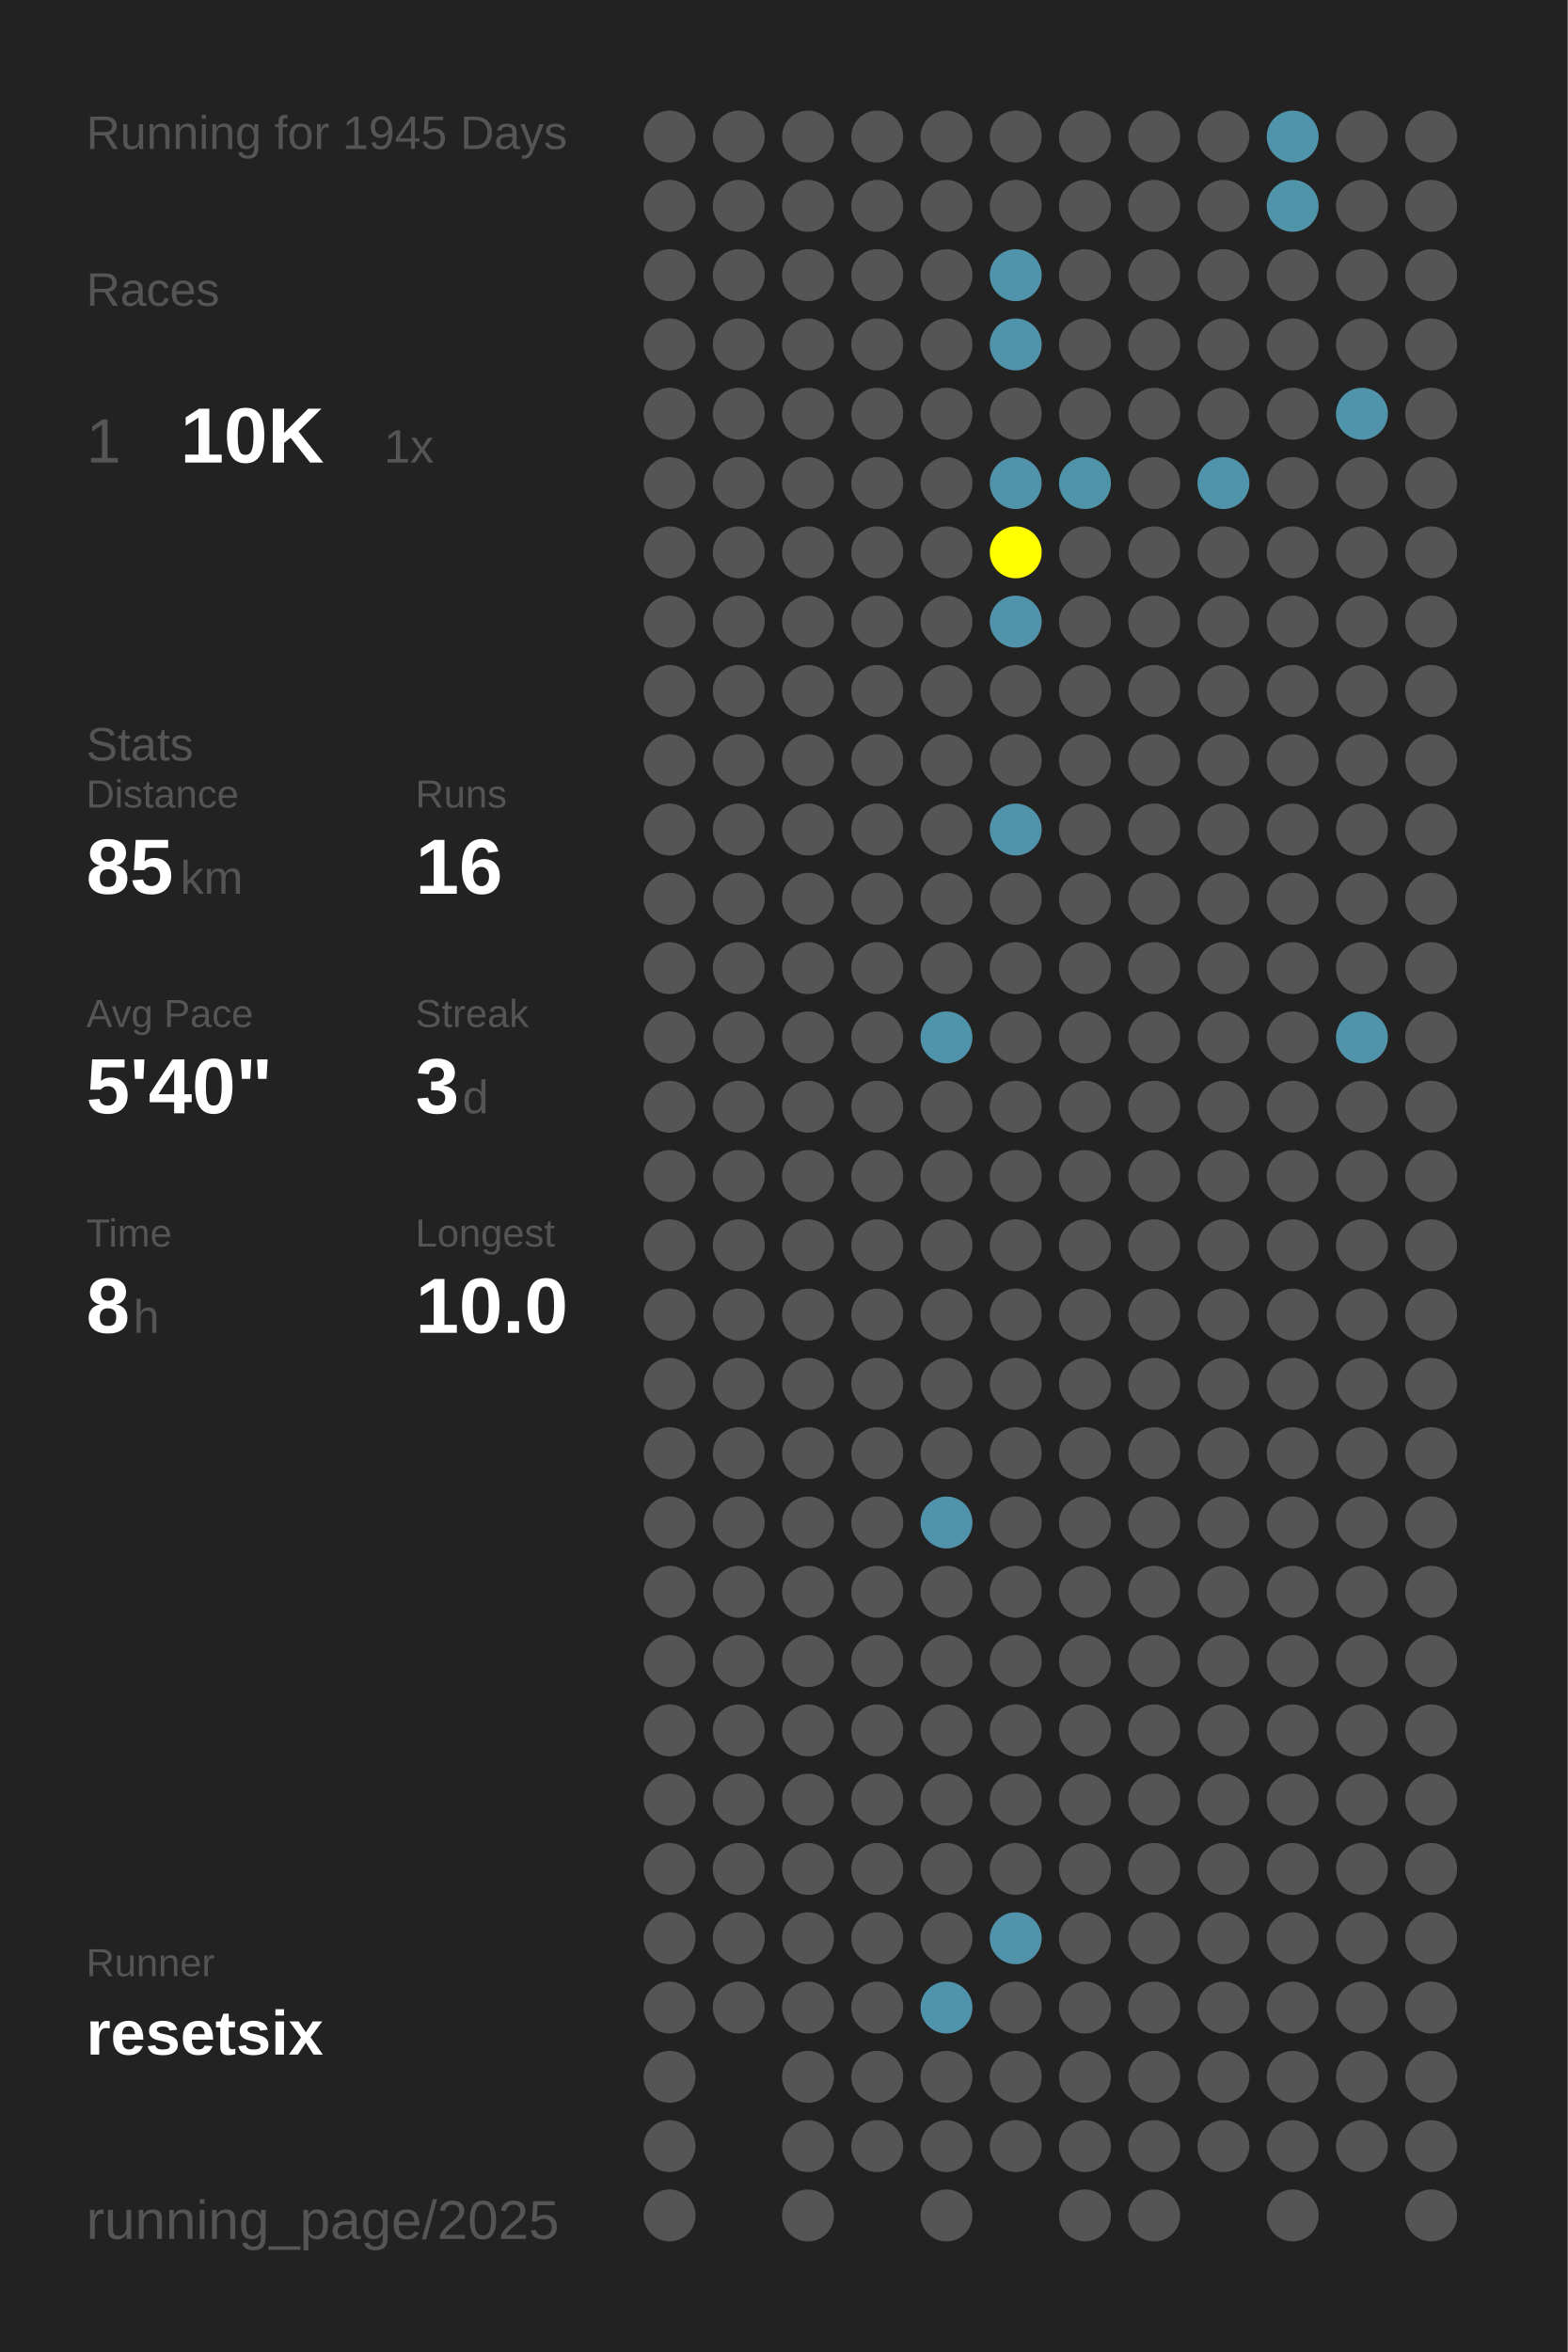
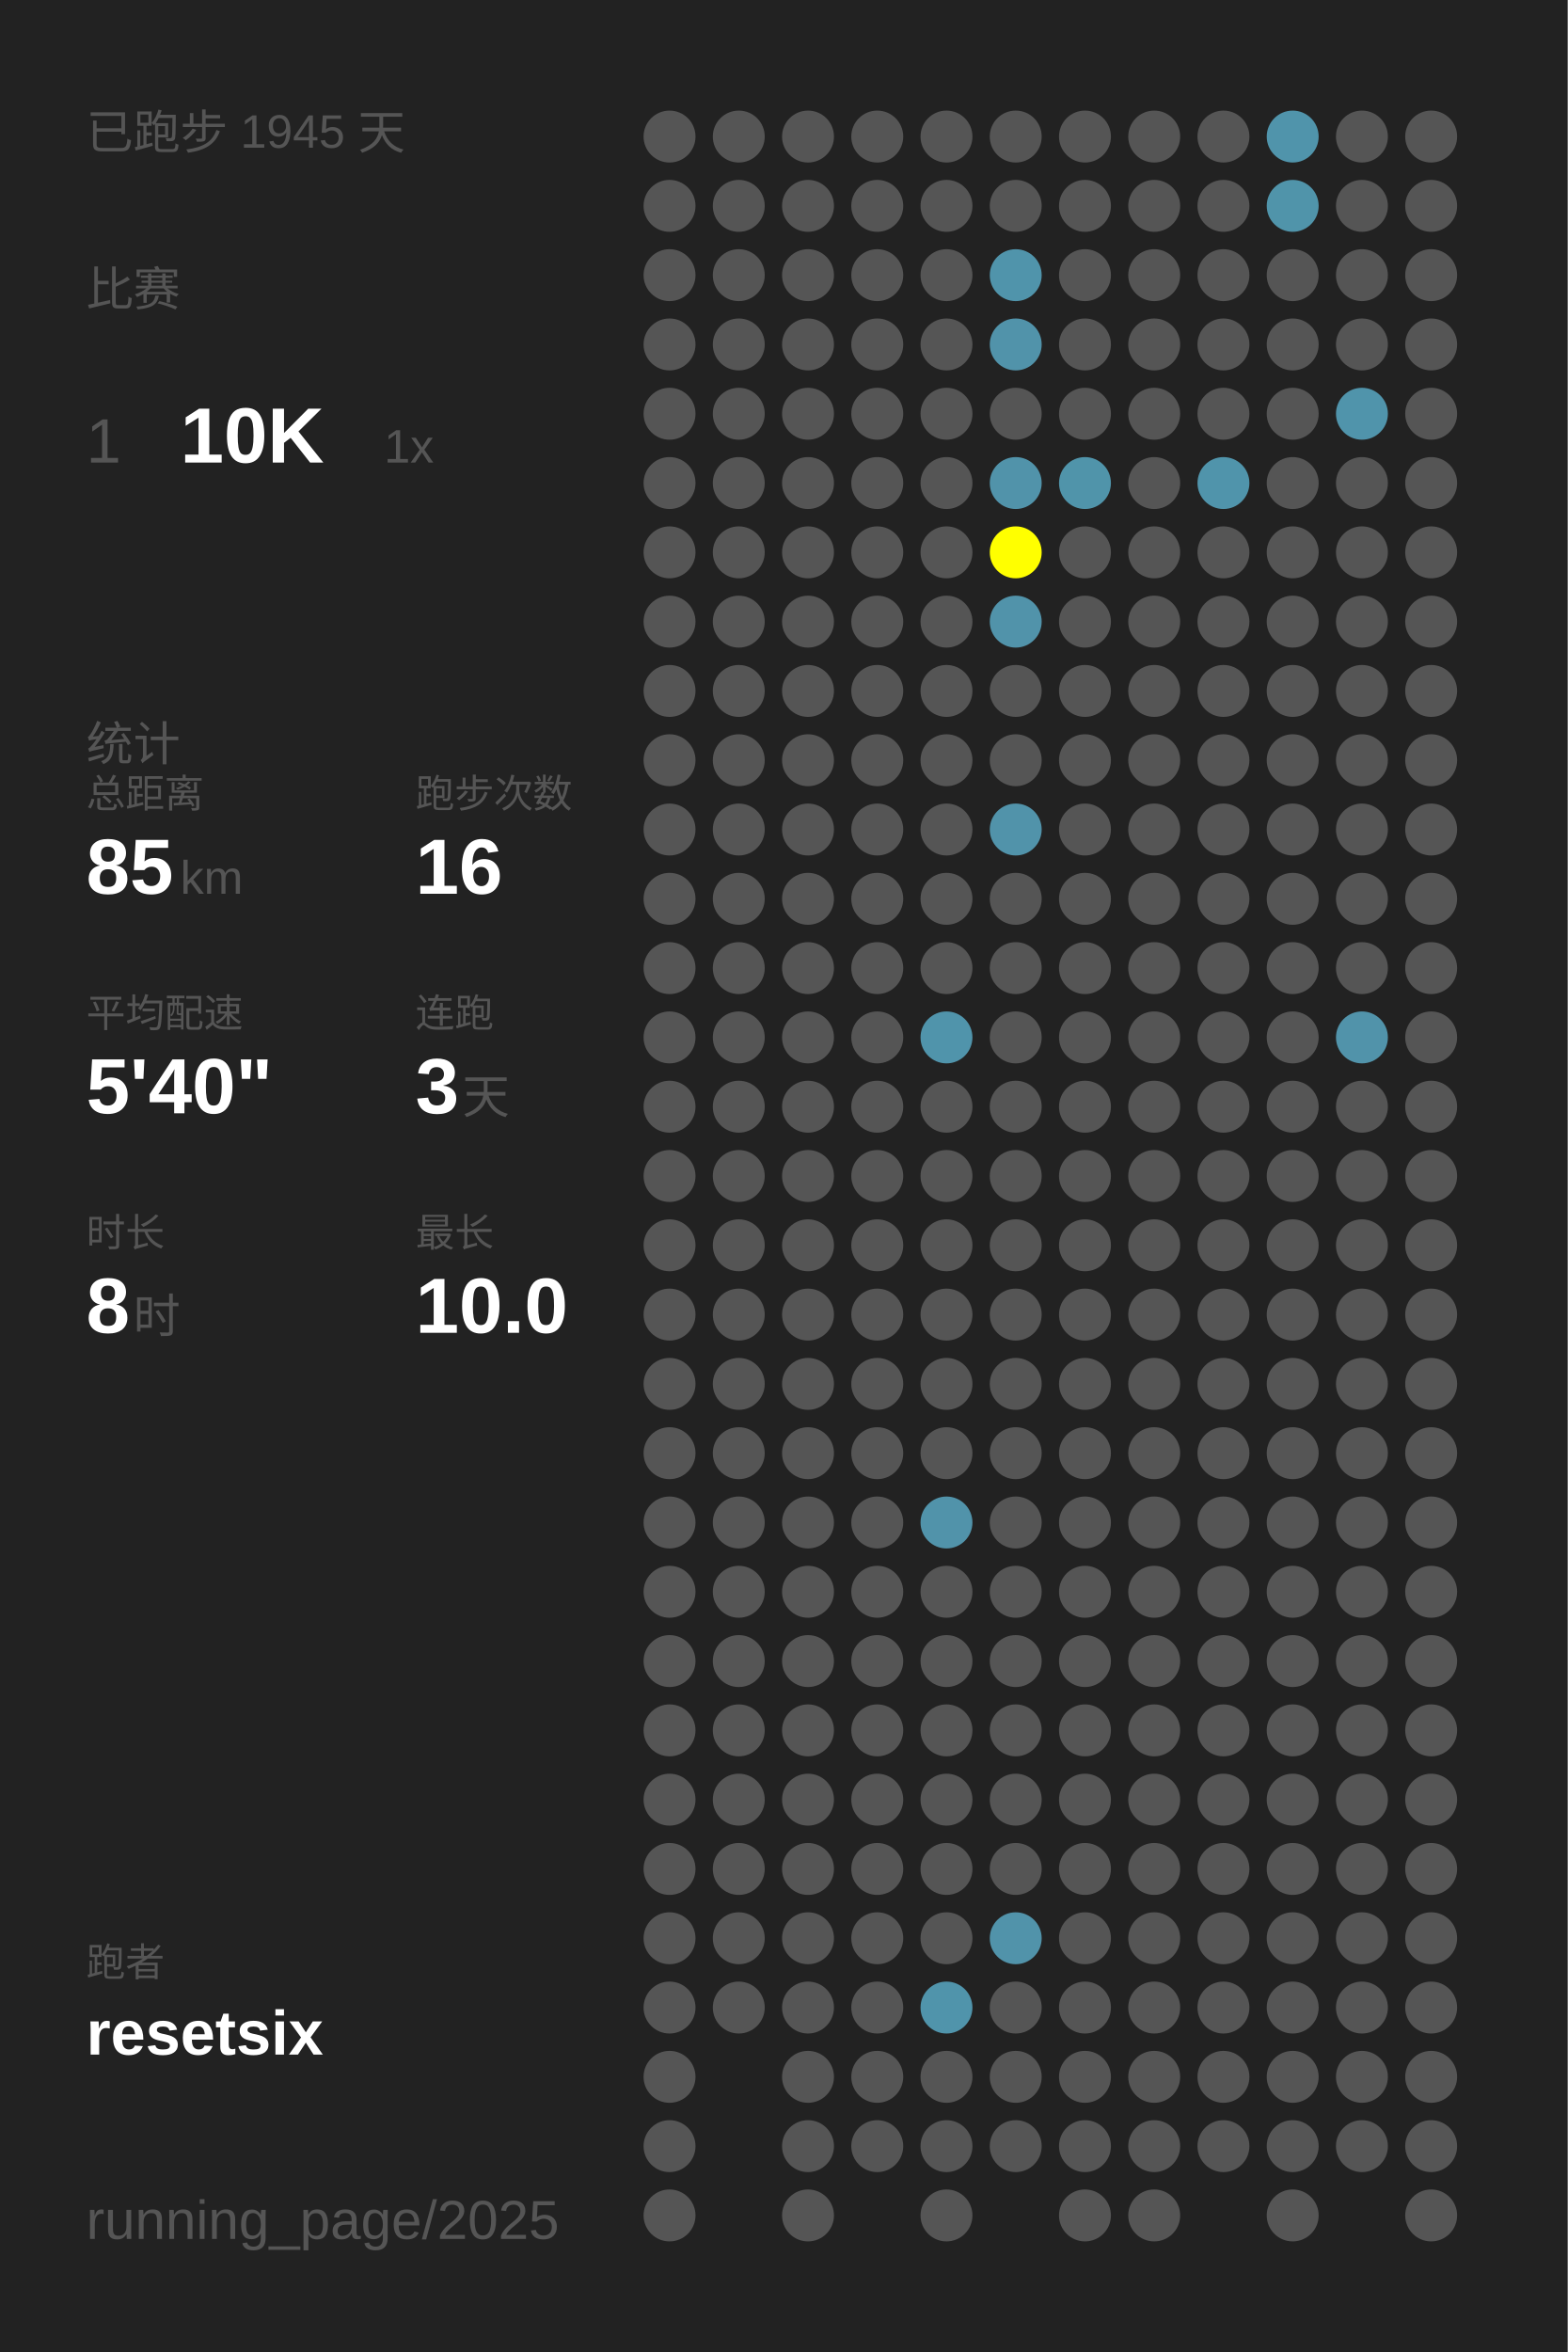
<svg xmlns="http://www.w3.org/2000/svg" baseProfile="full" height="300mm" version="1.1" viewBox="0,0,200,300" width="200mm">
  <defs />
  <rect fill="#222222" height="300" width="200" x="0" y="0" />
-   <text fill="#555555" style="font-size:6px; font-family:Arial;" x="11" y="19">Running for 1945 Days</text>
-   <text fill="#555555" style="font-size:6px; font-family:Arial;" x="11" y="39">Races</text>
+   <text fill="#555555" style="font-size:6px; font-family:Arial;" x="11" y="19">已跑步 1945 天</text>
+   <text fill="#555555" style="font-size:6px; font-family:Arial;" x="11" y="39">比赛</text>
  <text fill="#555555" style="font-size:8px; font-family:Arial;" x="11" y="59">1</text>
  <text fill="#FFFFFF" style="font-size:10px; font-family:Arial; font-weight:bold;" x="23" y="59">10K</text>
  <text fill="#555555" style="font-size:6px; font-family:Arial;" x="49" y="59">1x</text>
-   <text fill="#555555" style="font-size:6px; font-family:Arial;" x="11" y="97">Stats</text>
-   <text fill="#555555" style="font-size:5px; font-family:Arial;" x="11" y="103">Distance</text>
+   <text fill="#555555" style="font-size:6px; font-family:Arial;" x="11" y="97">统计</text>
+   <text fill="#555555" style="font-size:5px; font-family:Arial;" x="11" y="103">总距离</text>
  <text fill="#FFFFFF" style="font-size:10px; font-family:Arial; font-weight:bold;" x="11" y="114">85</text>
  <text fill="#555555" style="font-size:6px; font-family:Arial;" x="23" y="114">km</text>
-   <text fill="#555555" style="font-size:5px; font-family:Arial;" x="53" y="103">Runs</text>
+   <text fill="#555555" style="font-size:5px; font-family:Arial;" x="53" y="103">跑步次数</text>
  <text fill="#FFFFFF" style="font-size:10px; font-family:Arial; font-weight:bold;" x="53" y="114">16</text>
-   <text fill="#555555" style="font-size:5px; font-family:Arial;" x="11" y="131">Avg Pace</text>
+   <text fill="#555555" style="font-size:5px; font-family:Arial;" x="11" y="131">平均配速</text>
  <text fill="#FFFFFF" style="font-size:10px; font-family:Arial; font-weight:bold;" x="11" y="142">5'40"</text>
-   <text fill="#555555" style="font-size:5px; font-family:Arial;" x="53" y="131">Streak</text>
+   <text fill="#555555" style="font-size:5px; font-family:Arial;" x="53" y="131">连跑</text>
  <text fill="#FFFFFF" style="font-size:10px; font-family:Arial; font-weight:bold;" x="53" y="142">3</text>
-   <text fill="#555555" style="font-size:6px; font-family:Arial;" x="59" y="142">d</text>
-   <text fill="#555555" style="font-size:5px; font-family:Arial;" x="11" y="159">Time</text>
+   <text fill="#555555" style="font-size:6px; font-family:Arial;" x="59" y="142">天</text>
+   <text fill="#555555" style="font-size:5px; font-family:Arial;" x="11" y="159">时长</text>
  <text fill="#FFFFFF" style="font-size:10px; font-family:Arial; font-weight:bold;" x="11" y="170">8</text>
-   <text fill="#555555" style="font-size:6px; font-family:Arial;" x="17" y="170">h</text>
-   <text fill="#555555" style="font-size:5px; font-family:Arial;" x="53" y="159">Longest</text>
+   <text fill="#555555" style="font-size:6px; font-family:Arial;" x="17" y="170">时</text>
+   <text fill="#555555" style="font-size:5px; font-family:Arial;" x="53" y="159">最长</text>
  <text fill="#FFFFFF" style="font-size:10px; font-family:Arial; font-weight:bold;" x="53" y="170">10.0</text>
-   <text fill="#555555" style="font-size:5px; font-family:Arial;" x="11" y="252.065">Runner</text>
+   <text fill="#555555" style="font-size:5px; font-family:Arial;" x="11" y="252.065">跑者</text>
  <text fill="#FFFFFF" style="font-size:8px; font-family:Arial; font-weight:bold;" x="11" y="262.065">resetsix</text>
  <text fill="#555555" style="font-size:7px; font-family:Arial;" x="11" y="285.581">running_page/2025</text>
  <circle cx="85.417" cy="17.419" fill="#555555" r="3.312" />
  <circle cx="85.417" cy="26.258" fill="#555555" r="3.312" />
  <circle cx="85.417" cy="35.097" fill="#555555" r="3.312" />
  <circle cx="85.417" cy="43.935" fill="#555555" r="3.312" />
  <circle cx="85.417" cy="52.774" fill="#555555" r="3.312" />
  <circle cx="85.417" cy="61.613" fill="#555555" r="3.312" />
  <circle cx="85.417" cy="70.452" fill="#555555" r="3.312" />
  <circle cx="85.417" cy="79.29" fill="#555555" r="3.312" />
  <circle cx="85.417" cy="88.129" fill="#555555" r="3.312" />
  <circle cx="85.417" cy="96.968" fill="#555555" r="3.312" />
  <circle cx="85.417" cy="105.806" fill="#555555" r="3.312" />
  <circle cx="85.417" cy="114.645" fill="#555555" r="3.312" />
  <circle cx="85.417" cy="123.484" fill="#555555" r="3.312" />
  <circle cx="85.417" cy="132.323" fill="#555555" r="3.312" />
  <circle cx="85.417" cy="141.161" fill="#555555" r="3.312" />
  <circle cx="85.417" cy="150" fill="#555555" r="3.312" />
  <circle cx="85.417" cy="158.839" fill="#555555" r="3.312" />
  <circle cx="85.417" cy="167.677" fill="#555555" r="3.312" />
  <circle cx="85.417" cy="176.516" fill="#555555" r="3.312" />
  <circle cx="85.417" cy="185.355" fill="#555555" r="3.312" />
  <circle cx="85.417" cy="194.194" fill="#555555" r="3.312" />
  <circle cx="85.417" cy="203.032" fill="#555555" r="3.312" />
  <circle cx="85.417" cy="211.871" fill="#555555" r="3.312" />
  <circle cx="85.417" cy="220.71" fill="#555555" r="3.312" />
  <circle cx="85.417" cy="229.548" fill="#555555" r="3.312" />
  <circle cx="85.417" cy="238.387" fill="#555555" r="3.312" />
  <circle cx="85.417" cy="247.226" fill="#555555" r="3.312" />
  <circle cx="85.417" cy="256.065" fill="#555555" r="3.312" />
  <circle cx="85.417" cy="264.903" fill="#555555" r="3.312" />
  <circle cx="85.417" cy="273.742" fill="#555555" r="3.312" />
  <circle cx="85.417" cy="282.581" fill="#555555" r="3.312" />
  <circle cx="94.25" cy="17.419" fill="#555555" r="3.312" />
  <circle cx="94.25" cy="26.258" fill="#555555" r="3.312" />
  <circle cx="94.25" cy="35.097" fill="#555555" r="3.312" />
  <circle cx="94.25" cy="43.935" fill="#555555" r="3.312" />
  <circle cx="94.25" cy="52.774" fill="#555555" r="3.312" />
  <circle cx="94.25" cy="61.613" fill="#555555" r="3.312" />
  <circle cx="94.25" cy="70.452" fill="#555555" r="3.312" />
  <circle cx="94.25" cy="79.29" fill="#555555" r="3.312" />
  <circle cx="94.25" cy="88.129" fill="#555555" r="3.312" />
  <circle cx="94.25" cy="96.968" fill="#555555" r="3.312" />
  <circle cx="94.25" cy="105.806" fill="#555555" r="3.312" />
  <circle cx="94.25" cy="114.645" fill="#555555" r="3.312" />
  <circle cx="94.25" cy="123.484" fill="#555555" r="3.312" />
  <circle cx="94.25" cy="132.323" fill="#555555" r="3.312" />
  <circle cx="94.25" cy="141.161" fill="#555555" r="3.312" />
  <circle cx="94.25" cy="150" fill="#555555" r="3.312" />
  <circle cx="94.25" cy="158.839" fill="#555555" r="3.312" />
  <circle cx="94.25" cy="167.677" fill="#555555" r="3.312" />
  <circle cx="94.25" cy="176.516" fill="#555555" r="3.312" />
  <circle cx="94.25" cy="185.355" fill="#555555" r="3.312" />
  <circle cx="94.25" cy="194.194" fill="#555555" r="3.312" />
  <circle cx="94.25" cy="203.032" fill="#555555" r="3.312" />
  <circle cx="94.25" cy="211.871" fill="#555555" r="3.312" />
  <circle cx="94.25" cy="220.71" fill="#555555" r="3.312" />
  <circle cx="94.25" cy="229.548" fill="#555555" r="3.312" />
  <circle cx="94.25" cy="238.387" fill="#555555" r="3.312" />
  <circle cx="94.25" cy="247.226" fill="#555555" r="3.312" />
  <circle cx="94.25" cy="256.065" fill="#555555" r="3.312" />
  <circle cx="103.083" cy="17.419" fill="#555555" r="3.312" />
  <circle cx="103.083" cy="26.258" fill="#555555" r="3.312" />
  <circle cx="103.083" cy="35.097" fill="#555555" r="3.312" />
  <circle cx="103.083" cy="43.935" fill="#555555" r="3.312" />
  <circle cx="103.083" cy="52.774" fill="#555555" r="3.312" />
  <circle cx="103.083" cy="61.613" fill="#555555" r="3.312" />
  <circle cx="103.083" cy="70.452" fill="#555555" r="3.312" />
  <circle cx="103.083" cy="79.29" fill="#555555" r="3.312" />
  <circle cx="103.083" cy="88.129" fill="#555555" r="3.312" />
  <circle cx="103.083" cy="96.968" fill="#555555" r="3.312" />
  <circle cx="103.083" cy="105.806" fill="#555555" r="3.312" />
  <circle cx="103.083" cy="114.645" fill="#555555" r="3.312" />
  <circle cx="103.083" cy="123.484" fill="#555555" r="3.312" />
  <circle cx="103.083" cy="132.323" fill="#555555" r="3.312" />
  <circle cx="103.083" cy="141.161" fill="#555555" r="3.312" />
  <circle cx="103.083" cy="150" fill="#555555" r="3.312" />
  <circle cx="103.083" cy="158.839" fill="#555555" r="3.312" />
  <circle cx="103.083" cy="167.677" fill="#555555" r="3.312" />
  <circle cx="103.083" cy="176.516" fill="#555555" r="3.312" />
  <circle cx="103.083" cy="185.355" fill="#555555" r="3.312" />
  <circle cx="103.083" cy="194.194" fill="#555555" r="3.312" />
  <circle cx="103.083" cy="203.032" fill="#555555" r="3.312" />
  <circle cx="103.083" cy="211.871" fill="#555555" r="3.312" />
  <circle cx="103.083" cy="220.71" fill="#555555" r="3.312" />
  <circle cx="103.083" cy="229.548" fill="#555555" r="3.312" />
  <circle cx="103.083" cy="238.387" fill="#555555" r="3.312" />
  <circle cx="103.083" cy="247.226" fill="#555555" r="3.312" />
  <circle cx="103.083" cy="256.065" fill="#555555" r="3.312" />
  <circle cx="103.083" cy="264.903" fill="#555555" r="3.312" />
  <circle cx="103.083" cy="273.742" fill="#555555" r="3.312" />
  <circle cx="103.083" cy="282.581" fill="#555555" r="3.312" />
  <circle cx="111.917" cy="17.419" fill="#555555" r="3.312" />
  <circle cx="111.917" cy="26.258" fill="#555555" r="3.312" />
  <circle cx="111.917" cy="35.097" fill="#555555" r="3.312" />
  <circle cx="111.917" cy="43.935" fill="#555555" r="3.312" />
  <circle cx="111.917" cy="52.774" fill="#555555" r="3.312" />
  <circle cx="111.917" cy="61.613" fill="#555555" r="3.312" />
  <circle cx="111.917" cy="70.452" fill="#555555" r="3.312" />
  <circle cx="111.917" cy="79.29" fill="#555555" r="3.312" />
  <circle cx="111.917" cy="88.129" fill="#555555" r="3.312" />
  <circle cx="111.917" cy="96.968" fill="#555555" r="3.312" />
  <circle cx="111.917" cy="105.806" fill="#555555" r="3.312" />
  <circle cx="111.917" cy="114.645" fill="#555555" r="3.312" />
  <circle cx="111.917" cy="123.484" fill="#555555" r="3.312" />
  <circle cx="111.917" cy="132.323" fill="#555555" r="3.312" />
  <circle cx="111.917" cy="141.161" fill="#555555" r="3.312" />
  <circle cx="111.917" cy="150" fill="#555555" r="3.312" />
  <circle cx="111.917" cy="158.839" fill="#555555" r="3.312" />
  <circle cx="111.917" cy="167.677" fill="#555555" r="3.312" />
  <circle cx="111.917" cy="176.516" fill="#555555" r="3.312" />
  <circle cx="111.917" cy="185.355" fill="#555555" r="3.312" />
  <circle cx="111.917" cy="194.194" fill="#555555" r="3.312" />
  <circle cx="111.917" cy="203.032" fill="#555555" r="3.312" />
  <circle cx="111.917" cy="211.871" fill="#555555" r="3.312" />
  <circle cx="111.917" cy="220.71" fill="#555555" r="3.312" />
  <circle cx="111.917" cy="229.548" fill="#555555" r="3.312" />
  <circle cx="111.917" cy="238.387" fill="#555555" r="3.312" />
  <circle cx="111.917" cy="247.226" fill="#555555" r="3.312" />
  <circle cx="111.917" cy="256.065" fill="#555555" r="3.312" />
  <circle cx="111.917" cy="264.903" fill="#555555" r="3.312" />
  <circle cx="111.917" cy="273.742" fill="#555555" r="3.312" />
  <circle cx="120.75" cy="17.419" fill="#555555" r="3.312" />
  <circle cx="120.75" cy="26.258" fill="#555555" r="3.312" />
  <circle cx="120.75" cy="35.097" fill="#555555" r="3.312" />
  <circle cx="120.75" cy="43.935" fill="#555555" r="3.312" />
  <circle cx="120.75" cy="52.774" fill="#555555" r="3.312" />
  <circle cx="120.75" cy="61.613" fill="#555555" r="3.312" />
  <circle cx="120.75" cy="70.452" fill="#555555" r="3.312" />
  <circle cx="120.75" cy="79.29" fill="#555555" r="3.312" />
  <circle cx="120.75" cy="88.129" fill="#555555" r="3.312" />
  <circle cx="120.75" cy="96.968" fill="#555555" r="3.312" />
  <circle cx="120.75" cy="105.806" fill="#555555" r="3.312" />
  <circle cx="120.75" cy="114.645" fill="#555555" r="3.312" />
  <circle cx="120.75" cy="123.484" fill="#555555" r="3.312" />
  <circle cx="120.75" cy="132.323" fill="#5094ab" r="3.312" />
  <circle cx="120.75" cy="141.161" fill="#555555" r="3.312" />
  <circle cx="120.75" cy="150" fill="#555555" r="3.312" />
  <circle cx="120.75" cy="158.839" fill="#555555" r="3.312" />
  <circle cx="120.75" cy="167.677" fill="#555555" r="3.312" />
  <circle cx="120.75" cy="176.516" fill="#555555" r="3.312" />
  <circle cx="120.75" cy="185.355" fill="#555555" r="3.312" />
  <circle cx="120.75" cy="194.194" fill="#5193aa" r="3.312" />
  <circle cx="120.75" cy="203.032" fill="#555555" r="3.312" />
  <circle cx="120.75" cy="211.871" fill="#555555" r="3.312" />
  <circle cx="120.75" cy="220.71" fill="#555555" r="3.312" />
  <circle cx="120.75" cy="229.548" fill="#555555" r="3.312" />
  <circle cx="120.75" cy="238.387" fill="#555555" r="3.312" />
  <circle cx="120.75" cy="247.226" fill="#555555" r="3.312" />
  <circle cx="120.75" cy="256.065" fill="#5094ab" r="3.312" />
  <circle cx="120.75" cy="264.903" fill="#555555" r="3.312" />
  <circle cx="120.75" cy="273.742" fill="#555555" r="3.312" />
  <circle cx="120.75" cy="282.581" fill="#555555" r="3.312" />
  <circle cx="129.583" cy="17.419" fill="#555555" r="3.312" />
  <circle cx="129.583" cy="26.258" fill="#555555" r="3.312" />
  <circle cx="129.583" cy="35.097" fill="#5094ab" r="3.312" />
  <circle cx="129.583" cy="43.935" fill="#5193aa" r="3.312" />
  <circle cx="129.583" cy="52.774" fill="#555555" r="3.312" />
  <circle cx="129.583" cy="61.613" fill="#5193aa" r="3.312" />
  <circle cx="129.583" cy="70.452" fill="#FFFF00" r="3.312" />
  <circle cx="129.583" cy="79.29" fill="#5193aa" r="3.312" />
  <circle cx="129.583" cy="88.129" fill="#555555" r="3.312" />
  <circle cx="129.583" cy="96.968" fill="#555555" r="3.312" />
  <circle cx="129.583" cy="105.806" fill="#5193aa" r="3.312" />
  <circle cx="129.583" cy="114.645" fill="#555555" r="3.312" />
  <circle cx="129.583" cy="123.484" fill="#555555" r="3.312" />
  <circle cx="129.583" cy="132.323" fill="#555555" r="3.312" />
  <circle cx="129.583" cy="141.161" fill="#555555" r="3.312" />
  <circle cx="129.583" cy="150" fill="#555555" r="3.312" />
  <circle cx="129.583" cy="158.839" fill="#555555" r="3.312" />
  <circle cx="129.583" cy="167.677" fill="#555555" r="3.312" />
  <circle cx="129.583" cy="176.516" fill="#555555" r="3.312" />
  <circle cx="129.583" cy="185.355" fill="#555555" r="3.312" />
  <circle cx="129.583" cy="194.194" fill="#555555" r="3.312" />
  <circle cx="129.583" cy="203.032" fill="#555555" r="3.312" />
  <circle cx="129.583" cy="211.871" fill="#555555" r="3.312" />
  <circle cx="129.583" cy="220.71" fill="#555555" r="3.312" />
  <circle cx="129.583" cy="229.548" fill="#555555" r="3.312" />
  <circle cx="129.583" cy="238.387" fill="#555555" r="3.312" />
  <circle cx="129.583" cy="247.226" fill="#5193aa" r="3.312" />
  <circle cx="129.583" cy="256.065" fill="#555555" r="3.312" />
  <circle cx="129.583" cy="264.903" fill="#555555" r="3.312" />
  <circle cx="129.583" cy="273.742" fill="#555555" r="3.312" />
  <circle cx="138.417" cy="17.419" fill="#555555" r="3.312" />
  <circle cx="138.417" cy="26.258" fill="#555555" r="3.312" />
  <circle cx="138.417" cy="35.097" fill="#555555" r="3.312" />
  <circle cx="138.417" cy="43.935" fill="#555555" r="3.312" />
  <circle cx="138.417" cy="52.774" fill="#555555" r="3.312" />
  <circle cx="138.417" cy="61.613" fill="#5094aa" r="3.312" />
  <circle cx="138.417" cy="70.452" fill="#555555" r="3.312" />
  <circle cx="138.417" cy="79.29" fill="#555555" r="3.312" />
  <circle cx="138.417" cy="88.129" fill="#555555" r="3.312" />
  <circle cx="138.417" cy="96.968" fill="#555555" r="3.312" />
  <circle cx="138.417" cy="105.806" fill="#555555" r="3.312" />
  <circle cx="138.417" cy="114.645" fill="#555555" r="3.312" />
  <circle cx="138.417" cy="123.484" fill="#555555" r="3.312" />
  <circle cx="138.417" cy="132.323" fill="#555555" r="3.312" />
  <circle cx="138.417" cy="141.161" fill="#555555" r="3.312" />
  <circle cx="138.417" cy="150" fill="#555555" r="3.312" />
  <circle cx="138.417" cy="158.839" fill="#555555" r="3.312" />
  <circle cx="138.417" cy="167.677" fill="#555555" r="3.312" />
  <circle cx="138.417" cy="176.516" fill="#555555" r="3.312" />
  <circle cx="138.417" cy="185.355" fill="#555555" r="3.312" />
  <circle cx="138.417" cy="194.194" fill="#555555" r="3.312" />
  <circle cx="138.417" cy="203.032" fill="#555555" r="3.312" />
  <circle cx="138.417" cy="211.871" fill="#555555" r="3.312" />
  <circle cx="138.417" cy="220.71" fill="#555555" r="3.312" />
  <circle cx="138.417" cy="229.548" fill="#555555" r="3.312" />
  <circle cx="138.417" cy="238.387" fill="#555555" r="3.312" />
  <circle cx="138.417" cy="247.226" fill="#555555" r="3.312" />
  <circle cx="138.417" cy="256.065" fill="#555555" r="3.312" />
  <circle cx="138.417" cy="264.903" fill="#555555" r="3.312" />
  <circle cx="138.417" cy="273.742" fill="#555555" r="3.312" />
  <circle cx="138.417" cy="282.581" fill="#555555" r="3.312" />
  <circle cx="147.25" cy="17.419" fill="#555555" r="3.312" />
  <circle cx="147.25" cy="26.258" fill="#555555" r="3.312" />
  <circle cx="147.25" cy="35.097" fill="#555555" r="3.312" />
  <circle cx="147.25" cy="43.935" fill="#555555" r="3.312" />
  <circle cx="147.25" cy="52.774" fill="#555555" r="3.312" />
  <circle cx="147.25" cy="61.613" fill="#555555" r="3.312" />
  <circle cx="147.25" cy="70.452" fill="#555555" r="3.312" />
  <circle cx="147.25" cy="79.29" fill="#555555" r="3.312" />
  <circle cx="147.25" cy="88.129" fill="#555555" r="3.312" />
  <circle cx="147.25" cy="96.968" fill="#555555" r="3.312" />
  <circle cx="147.25" cy="105.806" fill="#555555" r="3.312" />
  <circle cx="147.25" cy="114.645" fill="#555555" r="3.312" />
  <circle cx="147.25" cy="123.484" fill="#555555" r="3.312" />
  <circle cx="147.25" cy="132.323" fill="#555555" r="3.312" />
  <circle cx="147.25" cy="141.161" fill="#555555" r="3.312" />
  <circle cx="147.25" cy="150" fill="#555555" r="3.312" />
  <circle cx="147.25" cy="158.839" fill="#555555" r="3.312" />
  <circle cx="147.25" cy="167.677" fill="#555555" r="3.312" />
  <circle cx="147.25" cy="176.516" fill="#555555" r="3.312" />
  <circle cx="147.25" cy="185.355" fill="#555555" r="3.312" />
  <circle cx="147.25" cy="194.194" fill="#555555" r="3.312" />
  <circle cx="147.25" cy="203.032" fill="#555555" r="3.312" />
  <circle cx="147.25" cy="211.871" fill="#555555" r="3.312" />
  <circle cx="147.25" cy="220.71" fill="#555555" r="3.312" />
  <circle cx="147.25" cy="229.548" fill="#555555" r="3.312" />
  <circle cx="147.25" cy="238.387" fill="#555555" r="3.312" />
  <circle cx="147.25" cy="247.226" fill="#555555" r="3.312" />
  <circle cx="147.25" cy="256.065" fill="#555555" r="3.312" />
  <circle cx="147.25" cy="264.903" fill="#555555" r="3.312" />
  <circle cx="147.25" cy="273.742" fill="#555555" r="3.312" />
  <circle cx="147.25" cy="282.581" fill="#555555" r="3.312" />
  <circle cx="156.083" cy="17.419" fill="#555555" r="3.312" />
  <circle cx="156.083" cy="26.258" fill="#555555" r="3.312" />
  <circle cx="156.083" cy="35.097" fill="#555555" r="3.312" />
  <circle cx="156.083" cy="43.935" fill="#555555" r="3.312" />
  <circle cx="156.083" cy="52.774" fill="#555555" r="3.312" />
  <circle cx="156.083" cy="61.613" fill="#5094ab" r="3.312" />
  <circle cx="156.083" cy="70.452" fill="#555555" r="3.312" />
  <circle cx="156.083" cy="79.29" fill="#555555" r="3.312" />
  <circle cx="156.083" cy="88.129" fill="#555555" r="3.312" />
  <circle cx="156.083" cy="96.968" fill="#555555" r="3.312" />
  <circle cx="156.083" cy="105.806" fill="#555555" r="3.312" />
  <circle cx="156.083" cy="114.645" fill="#555555" r="3.312" />
  <circle cx="156.083" cy="123.484" fill="#555555" r="3.312" />
  <circle cx="156.083" cy="132.323" fill="#555555" r="3.312" />
  <circle cx="156.083" cy="141.161" fill="#555555" r="3.312" />
  <circle cx="156.083" cy="150" fill="#555555" r="3.312" />
  <circle cx="156.083" cy="158.839" fill="#555555" r="3.312" />
  <circle cx="156.083" cy="167.677" fill="#555555" r="3.312" />
  <circle cx="156.083" cy="176.516" fill="#555555" r="3.312" />
  <circle cx="156.083" cy="185.355" fill="#555555" r="3.312" />
  <circle cx="156.083" cy="194.194" fill="#555555" r="3.312" />
  <circle cx="156.083" cy="203.032" fill="#555555" r="3.312" />
  <circle cx="156.083" cy="211.871" fill="#555555" r="3.312" />
  <circle cx="156.083" cy="220.71" fill="#555555" r="3.312" />
  <circle cx="156.083" cy="229.548" fill="#555555" r="3.312" />
  <circle cx="156.083" cy="238.387" fill="#555555" r="3.312" />
  <circle cx="156.083" cy="247.226" fill="#555555" r="3.312" />
  <circle cx="156.083" cy="256.065" fill="#555555" r="3.312" />
  <circle cx="156.083" cy="264.903" fill="#555555" r="3.312" />
  <circle cx="156.083" cy="273.742" fill="#555555" r="3.312" />
  <circle cx="164.917" cy="17.419" fill="#5094ab" r="3.312" />
  <circle cx="164.917" cy="26.258" fill="#5094aa" r="3.312" />
  <circle cx="164.917" cy="35.097" fill="#555555" r="3.312" />
  <circle cx="164.917" cy="43.935" fill="#555555" r="3.312" />
  <circle cx="164.917" cy="52.774" fill="#555555" r="3.312" />
  <circle cx="164.917" cy="61.613" fill="#555555" r="3.312" />
  <circle cx="164.917" cy="70.452" fill="#555555" r="3.312" />
  <circle cx="164.917" cy="79.29" fill="#555555" r="3.312" />
  <circle cx="164.917" cy="88.129" fill="#555555" r="3.312" />
  <circle cx="164.917" cy="96.968" fill="#555555" r="3.312" />
  <circle cx="164.917" cy="105.806" fill="#555555" r="3.312" />
  <circle cx="164.917" cy="114.645" fill="#555555" r="3.312" />
  <circle cx="164.917" cy="123.484" fill="#555555" r="3.312" />
  <circle cx="164.917" cy="132.323" fill="#555555" r="3.312" />
  <circle cx="164.917" cy="141.161" fill="#555555" r="3.312" />
  <circle cx="164.917" cy="150" fill="#555555" r="3.312" />
  <circle cx="164.917" cy="158.839" fill="#555555" r="3.312" />
  <circle cx="164.917" cy="167.677" fill="#555555" r="3.312" />
  <circle cx="164.917" cy="176.516" fill="#555555" r="3.312" />
  <circle cx="164.917" cy="185.355" fill="#555555" r="3.312" />
  <circle cx="164.917" cy="194.194" fill="#555555" r="3.312" />
  <circle cx="164.917" cy="203.032" fill="#555555" r="3.312" />
  <circle cx="164.917" cy="211.871" fill="#555555" r="3.312" />
  <circle cx="164.917" cy="220.71" fill="#555555" r="3.312" />
  <circle cx="164.917" cy="229.548" fill="#555555" r="3.312" />
  <circle cx="164.917" cy="238.387" fill="#555555" r="3.312" />
  <circle cx="164.917" cy="247.226" fill="#555555" r="3.312" />
  <circle cx="164.917" cy="256.065" fill="#555555" r="3.312" />
  <circle cx="164.917" cy="264.903" fill="#555555" r="3.312" />
  <circle cx="164.917" cy="273.742" fill="#555555" r="3.312" />
  <circle cx="164.917" cy="282.581" fill="#555555" r="3.312" />
  <circle cx="173.75" cy="17.419" fill="#555555" r="3.312" />
  <circle cx="173.75" cy="26.258" fill="#555555" r="3.312" />
  <circle cx="173.75" cy="35.097" fill="#555555" r="3.312" />
  <circle cx="173.75" cy="43.935" fill="#555555" r="3.312" />
  <circle cx="173.75" cy="52.774" fill="#5094ab" r="3.312" />
  <circle cx="173.75" cy="61.613" fill="#555555" r="3.312" />
  <circle cx="173.75" cy="70.452" fill="#555555" r="3.312" />
  <circle cx="173.75" cy="79.29" fill="#555555" r="3.312" />
  <circle cx="173.75" cy="88.129" fill="#555555" r="3.312" />
  <circle cx="173.75" cy="96.968" fill="#555555" r="3.312" />
  <circle cx="173.75" cy="105.806" fill="#555555" r="3.312" />
  <circle cx="173.75" cy="114.645" fill="#555555" r="3.312" />
  <circle cx="173.75" cy="123.484" fill="#555555" r="3.312" />
  <circle cx="173.75" cy="132.323" fill="#5193aa" r="3.312" />
  <circle cx="173.75" cy="141.161" fill="#555555" r="3.312" />
  <circle cx="173.75" cy="150" fill="#555555" r="3.312" />
  <circle cx="173.75" cy="158.839" fill="#555555" r="3.312" />
  <circle cx="173.75" cy="167.677" fill="#555555" r="3.312" />
  <circle cx="173.75" cy="176.516" fill="#555555" r="3.312" />
  <circle cx="173.75" cy="185.355" fill="#555555" r="3.312" />
  <circle cx="173.75" cy="194.194" fill="#555555" r="3.312" />
  <circle cx="173.75" cy="203.032" fill="#555555" r="3.312" />
  <circle cx="173.75" cy="211.871" fill="#555555" r="3.312" />
  <circle cx="173.75" cy="220.71" fill="#555555" r="3.312" />
  <circle cx="173.75" cy="229.548" fill="#555555" r="3.312" />
  <circle cx="173.75" cy="238.387" fill="#555555" r="3.312" />
  <circle cx="173.75" cy="247.226" fill="#555555" r="3.312" />
  <circle cx="173.75" cy="256.065" fill="#555555" r="3.312" />
  <circle cx="173.75" cy="264.903" fill="#555555" r="3.312" />
  <circle cx="173.75" cy="273.742" fill="#555555" r="3.312" />
  <circle cx="182.583" cy="17.419" fill="#555555" r="3.312" />
  <circle cx="182.583" cy="26.258" fill="#555555" r="3.312" />
  <circle cx="182.583" cy="35.097" fill="#555555" r="3.312" />
  <circle cx="182.583" cy="43.935" fill="#555555" r="3.312" />
  <circle cx="182.583" cy="52.774" fill="#555555" r="3.312" />
  <circle cx="182.583" cy="61.613" fill="#555555" r="3.312" />
  <circle cx="182.583" cy="70.452" fill="#555555" r="3.312" />
  <circle cx="182.583" cy="79.29" fill="#555555" r="3.312" />
  <circle cx="182.583" cy="88.129" fill="#555555" r="3.312" />
  <circle cx="182.583" cy="96.968" fill="#555555" r="3.312" />
  <circle cx="182.583" cy="105.806" fill="#555555" r="3.312" />
  <circle cx="182.583" cy="114.645" fill="#555555" r="3.312" />
  <circle cx="182.583" cy="123.484" fill="#555555" r="3.312" />
  <circle cx="182.583" cy="132.323" fill="#555555" r="3.312" />
  <circle cx="182.583" cy="141.161" fill="#555555" r="3.312" />
  <circle cx="182.583" cy="150" fill="#555555" r="3.312" />
  <circle cx="182.583" cy="158.839" fill="#555555" r="3.312" />
  <circle cx="182.583" cy="167.677" fill="#555555" r="3.312" />
  <circle cx="182.583" cy="176.516" fill="#555555" r="3.312" />
  <circle cx="182.583" cy="185.355" fill="#555555" r="3.312" />
  <circle cx="182.583" cy="194.194" fill="#555555" r="3.312" />
  <circle cx="182.583" cy="203.032" fill="#555555" r="3.312" />
  <circle cx="182.583" cy="211.871" fill="#555555" r="3.312" />
  <circle cx="182.583" cy="220.71" fill="#555555" r="3.312" />
  <circle cx="182.583" cy="229.548" fill="#555555" r="3.312" />
  <circle cx="182.583" cy="238.387" fill="#555555" r="3.312" />
  <circle cx="182.583" cy="247.226" fill="#555555" r="3.312" />
  <circle cx="182.583" cy="256.065" fill="#555555" r="3.312" />
  <circle cx="182.583" cy="264.903" fill="#555555" r="3.312" />
  <circle cx="182.583" cy="273.742" fill="#555555" r="3.312" />
  <circle cx="182.583" cy="282.581" fill="#555555" r="3.312" />
</svg>
